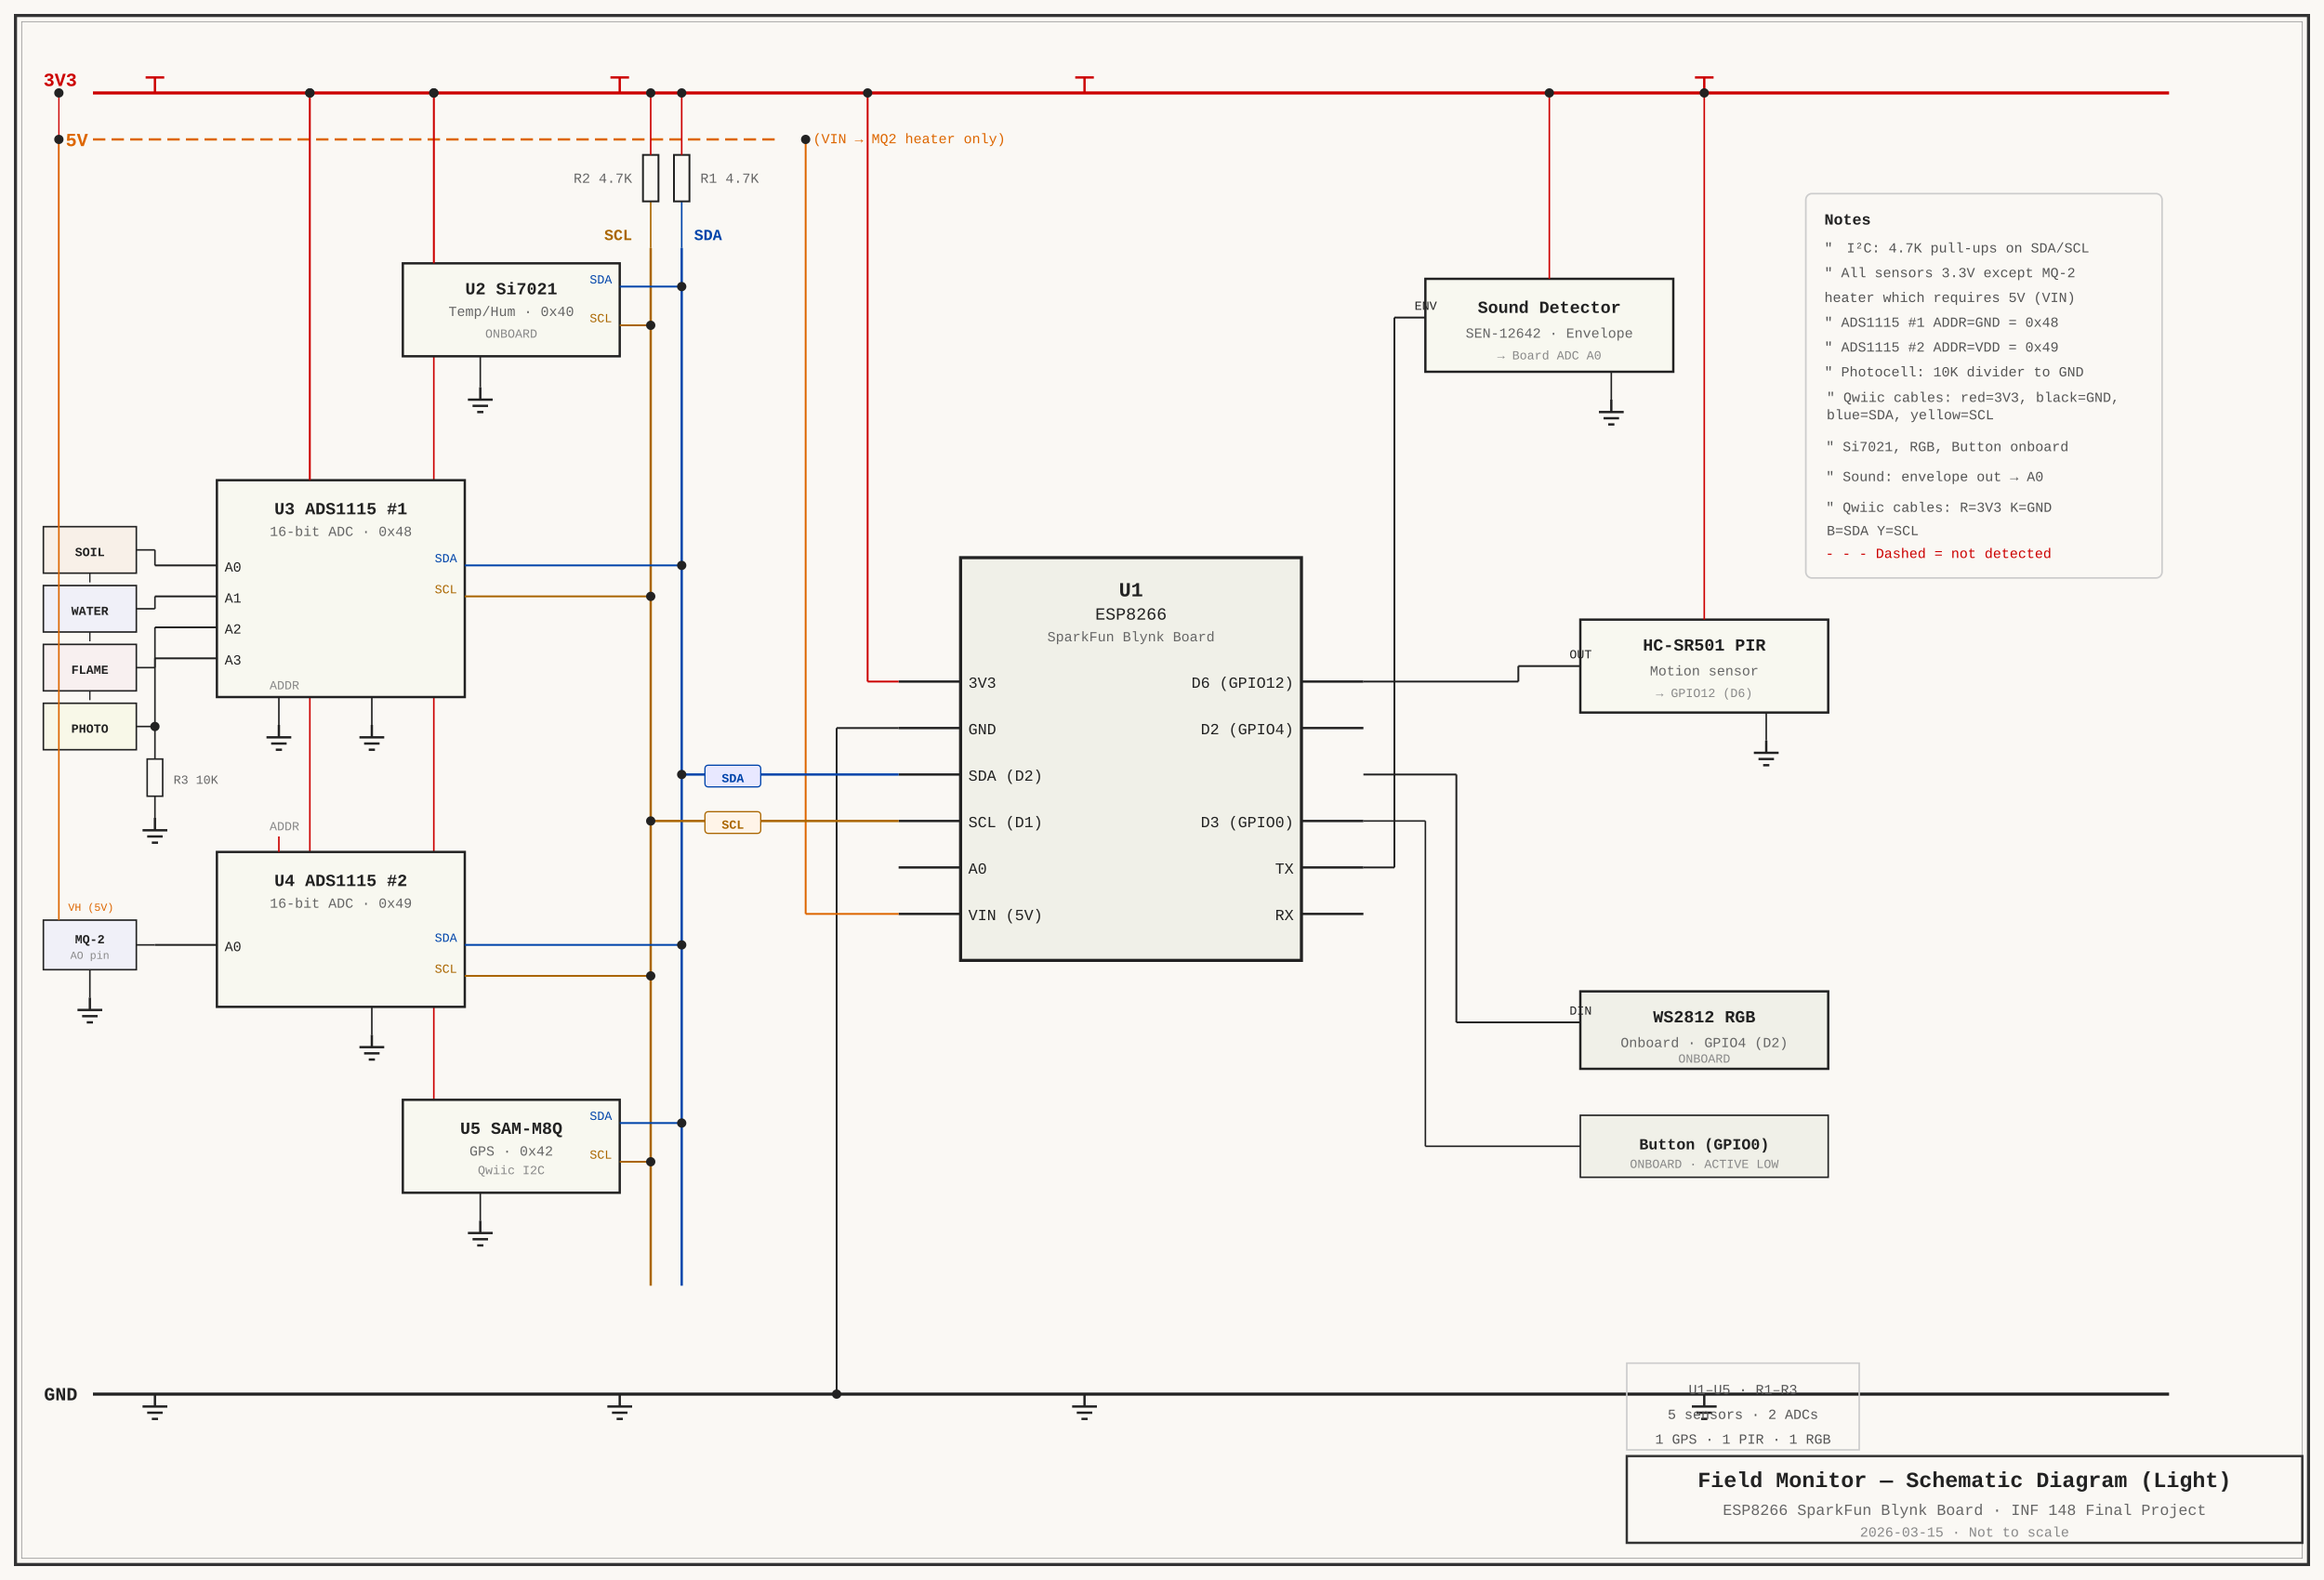
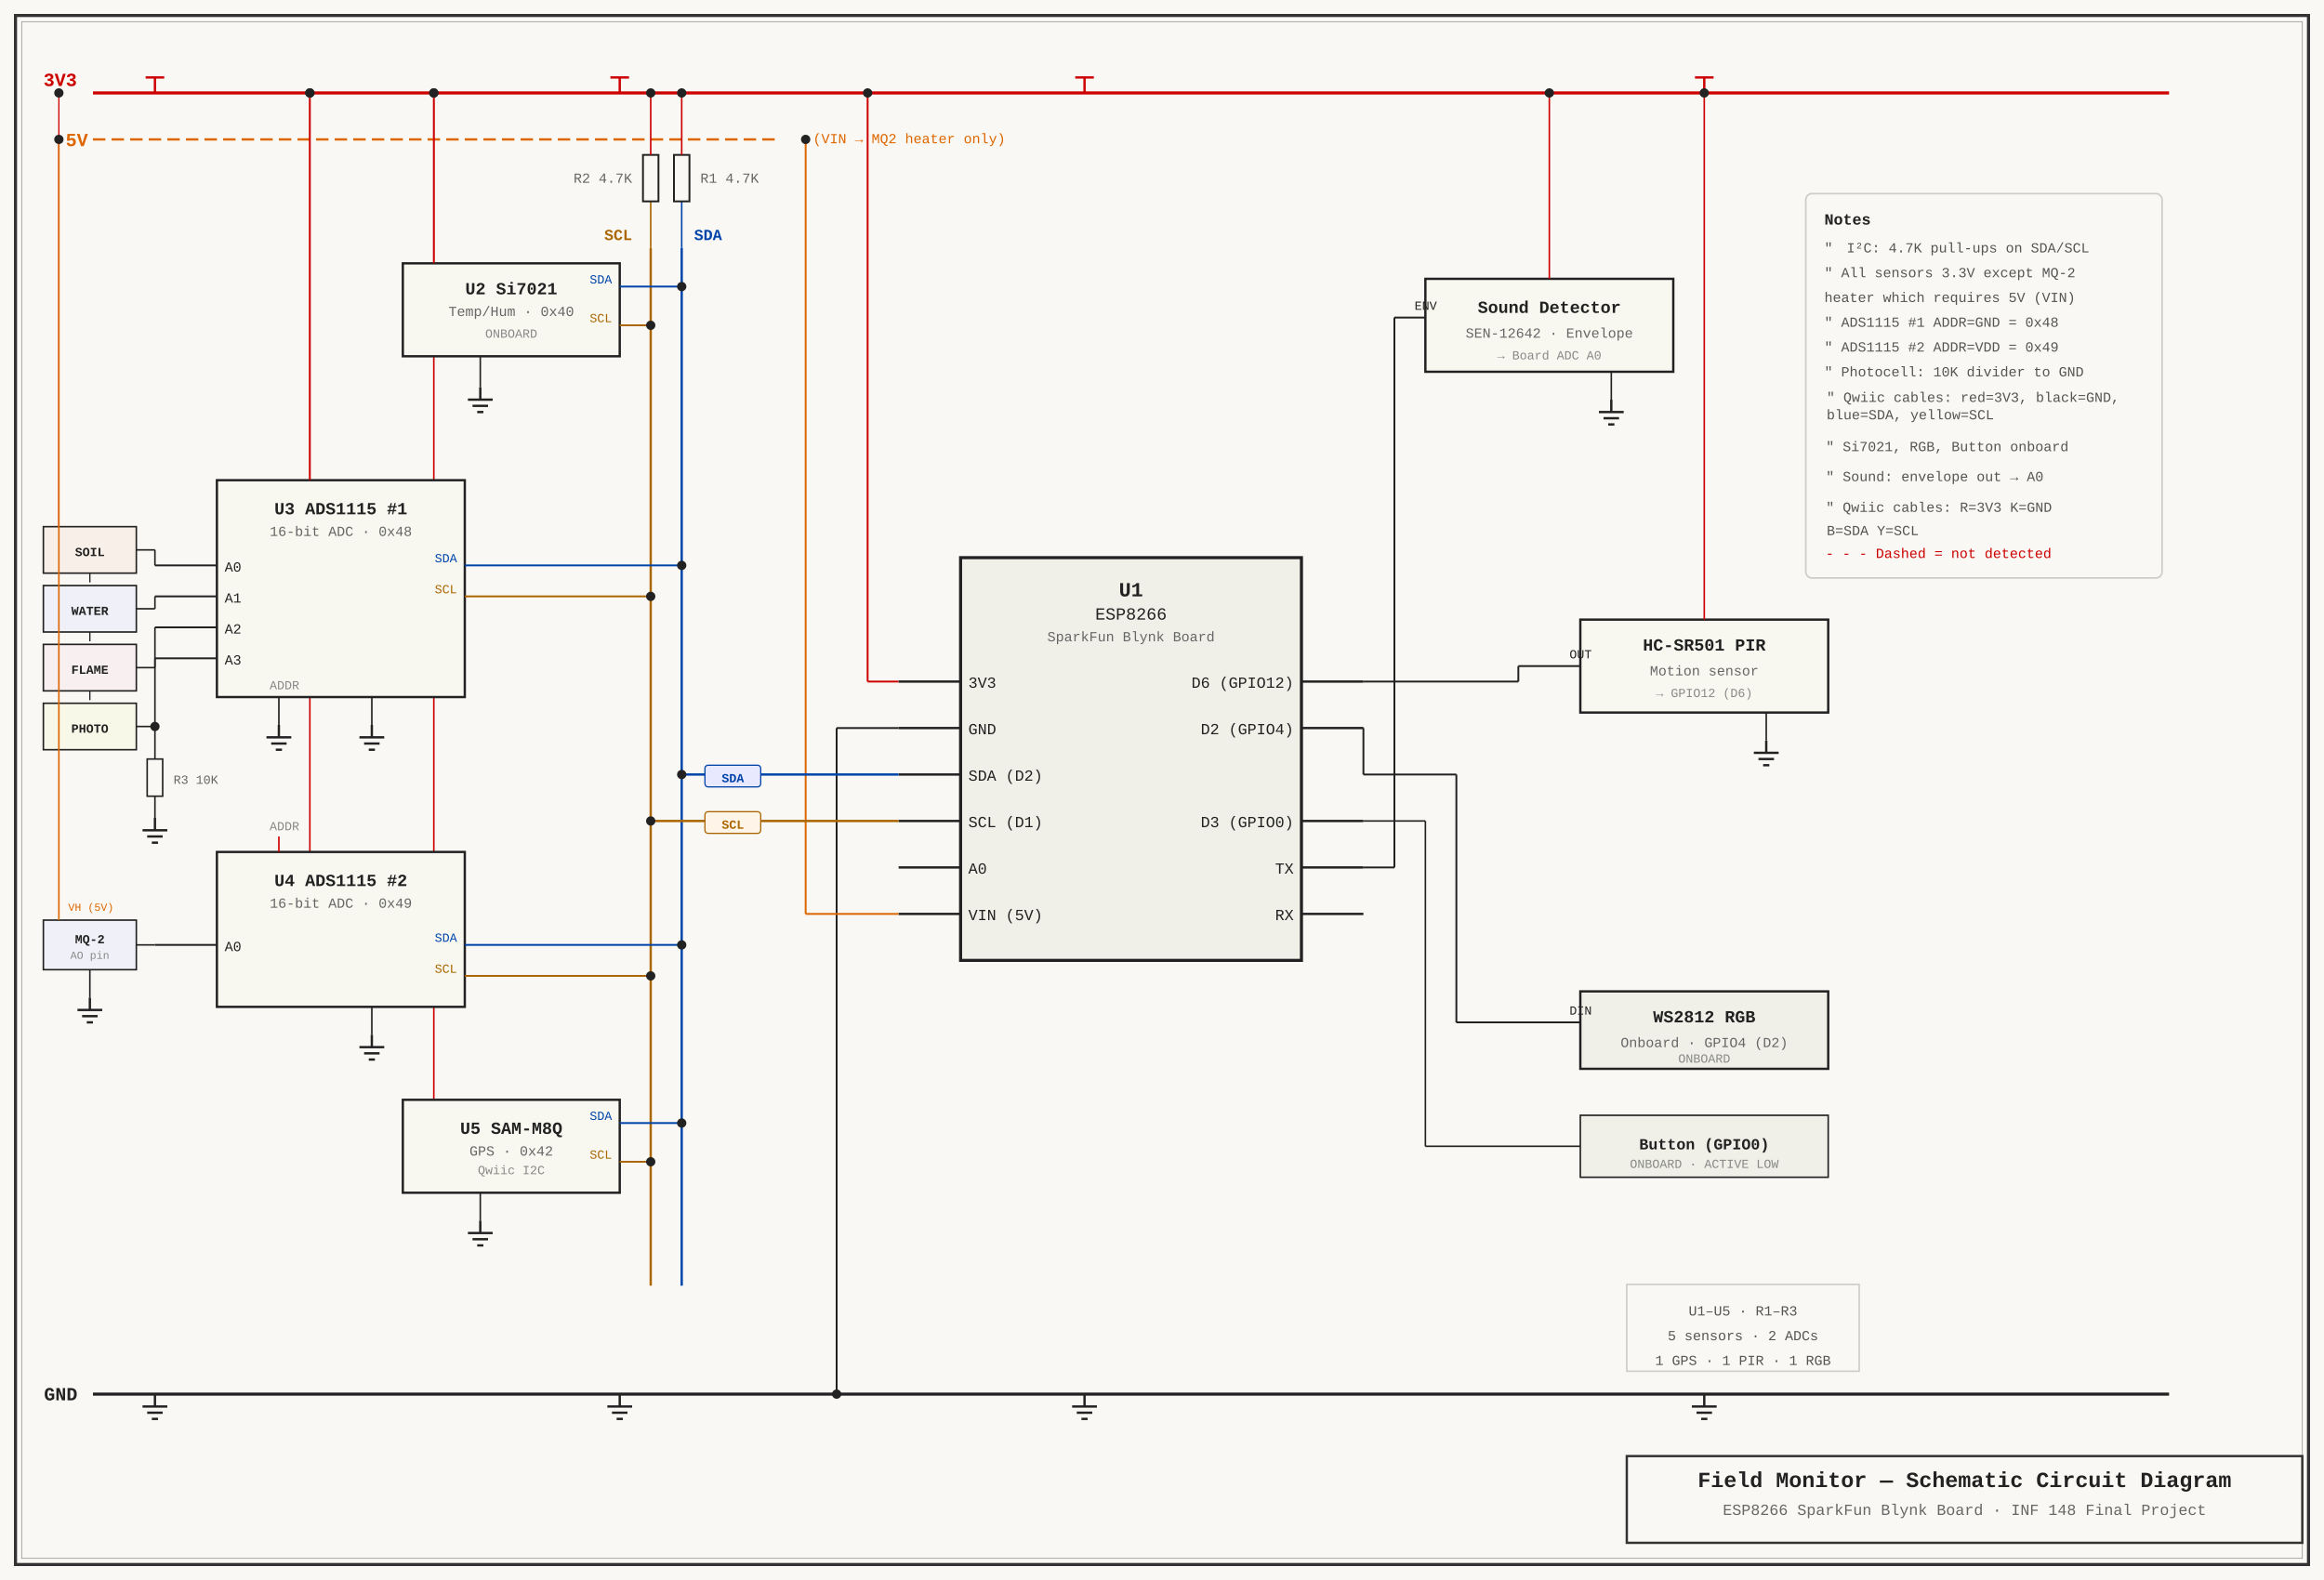
<svg xmlns="http://www.w3.org/2000/svg" xmlns:xlink="http://www.w3.org/1999/xlink" width="1500" height="1020" viewBox="0 0 1500 1020" font-family="'Courier New', 'JetBrains Mono', monospace" version="1.1" id="svg126">
  <defs id="defs6">
    <g id="gnd">
      <line x1="0" y1="0" x2="0" y2="8" stroke="#222" stroke-width="1.5" id="line1" />
      <line x1="-8" y1="8" x2="8" y2="8" stroke="#222" stroke-width="1.5" id="line2" />
      <line x1="-5" y1="12" x2="5" y2="12" stroke="#222" stroke-width="1.5" id="line3" />
      <line x1="-2" y1="16" x2="2" y2="16" stroke="#222" stroke-width="1.5" id="line4" />
    </g>
    <g id="vcc">
      <line x1="0" y1="0" x2="0" y2="-10" stroke="#c00" stroke-width="1.5" id="line5" />
      <line x1="-6" y1="-10" x2="6" y2="-10" stroke="#c00" stroke-width="1.5" id="line6" />
    </g>
    <circle id="jct" r="3" fill="#222" />
  </defs>
  <rect width="1500" height="1020" fill="#faf8f4" id="rect6" />
  <rect x="10" y="10" width="1480" height="1000" fill="none" stroke="#333" stroke-width="2" id="rect7" />
  <rect x="14" y="14" width="1472" height="992" fill="none" stroke="#999" stroke-width="0.5" id="rect8" />
  <rect x="1050" y="940" width="436" height="56" fill="none" stroke="#333" stroke-width="1.5" id="rect9" />
-   <text x="1268" y="960" text-anchor="middle" fill="#222" font-size="14" font-weight="700" id="text9">Field Monitor — Schematic Diagram (Light)</text>
+   <text x="1268" y="960" text-anchor="middle" fill="#222222" font-size="14px" font-weight="700" id="text9">Field Monitor — Schematic Circuit Diagram</text>
  <text x="1268" y="978" text-anchor="middle" fill="#666" font-size="10" id="text10">ESP8266 SparkFun Blynk Board · INF 148 Final Project</text>
-   <text x="1268" y="992" text-anchor="middle" fill="#888" font-size="9" id="text11">2026-03-15 · Not to scale</text>
  <line x1="60" y1="60" x2="1400" y2="60" stroke="#c00" stroke-width="2" id="line11" />
  <text x="49.661" y="55.537" text-anchor="end" fill="#cc0000" font-size="12px" font-weight="700" id="text12">3V3</text>
  <use xlink:href="#vcc" x="100" y="60" id="use12" />
  <use xlink:href="#vcc" x="400" y="60" id="use13" />
  <use xlink:href="#vcc" x="700" y="60" id="use14" />
  <use xlink:href="#vcc" x="1100" y="60" id="use15" />
  <line x1="60" y1="90" x2="500" y2="90" stroke="#d60" stroke-width="1.5" stroke-dasharray="8,4" id="line15" />
  <text x="56.771" y="94.339" text-anchor="end" fill="#dd6600" font-size="12px" font-weight="700" id="text15">5V</text>
  <line x1="60" y1="900" x2="1400" y2="900" stroke="#222" stroke-width="2" id="line16" />
  <text x="50" y="904" text-anchor="end" fill="#222" font-size="12" font-weight="700" id="text17">GND</text>
  <use xlink:href="#gnd" x="100" y="900" id="use17" />
  <use xlink:href="#gnd" x="400" y="900" id="use18" />
  <use xlink:href="#gnd" x="700" y="900" id="use19" />
  <use xlink:href="#gnd" x="1100" y="900" id="use20" />
  <rect x="620" y="360" width="220" height="260" rx="0" fill="#f0f0e8" stroke="#222" stroke-width="2" id="rect20" />
  <text x="730" y="385" text-anchor="middle" fill="#222" font-size="13" font-weight="700" id="text20">U1</text>
  <text x="730" y="400" text-anchor="middle" fill="#222" font-size="11" id="text21">ESP8266</text>
  <text x="730" y="414" text-anchor="middle" fill="#666" font-size="9" id="text22">SparkFun Blynk Board</text>
  <line x1="580" y1="440" x2="620" y2="440" stroke="#222" stroke-width="1.5" id="line22" />
  <text x="625" y="444" fill="#222" font-size="10" id="text23">3V3</text>
  <line x1="580" y1="470" x2="620" y2="470" stroke="#222" stroke-width="1.5" id="line23" />
  <text x="625" y="474" fill="#222" font-size="10" id="text24">GND</text>
  <line x1="580" y1="500" x2="620" y2="500" stroke="#222" stroke-width="1.5" id="line24" />
  <text x="625" y="504" fill="#222" font-size="10" id="text25">SDA (D2)</text>
  <line x1="580" y1="530" x2="620" y2="530" stroke="#222" stroke-width="1.5" id="line25" />
  <text x="625" y="534" fill="#222" font-size="10" id="text26">SCL (D1)</text>
  <line x1="580" y1="560" x2="620" y2="560" stroke="#222" stroke-width="1.5" id="line26" />
  <text x="625" y="564" fill="#222" font-size="10" id="text27">A0</text>
  <line x1="580" y1="590" x2="620" y2="590" stroke="#222" stroke-width="1.5" id="line27" />
  <text x="625" y="594" fill="#222" font-size="10" id="text28">VIN (5V)</text>
  <line x1="840" y1="440" x2="880" y2="440" stroke="#222" stroke-width="1.5" id="line28" />
  <text x="835" y="444" text-anchor="end" fill="#222" font-size="10" id="text29">D6 (GPIO12)</text>
  <line x1="840" y1="470" x2="880" y2="470" stroke="#222" stroke-width="1.5" id="line29" />
  <text x="835" y="474" text-anchor="end" fill="#222" font-size="10" id="text30">D2 (GPIO4)</text>
  <line x1="840" y1="530" x2="880" y2="530" stroke="#222" stroke-width="1.5" id="line30" />
  <text x="835" y="534" text-anchor="end" fill="#222" font-size="10" id="text31">D3 (GPIO0)</text>
  <line x1="840" y1="560" x2="880" y2="560" stroke="#222" stroke-width="1.5" id="line31" />
  <text x="835" y="564" text-anchor="end" fill="#222" font-size="10" id="text32">TX</text>
  <line x1="840" y1="590" x2="880" y2="590" stroke="#222" stroke-width="1.5" id="line32" />
  <text x="835" y="594" text-anchor="end" fill="#222" font-size="10" id="text33">RX</text>
  <line x1="580" y1="440" x2="560" y2="440" stroke="#c00" stroke-width="1.2" id="line33" />
  <line x1="560" y1="440" x2="560" y2="60" stroke="#c00" stroke-width="1.2" id="line34" />
  <use xlink:href="#jct" x="560" y="60" id="use34" />
  <line x1="580" y1="470" x2="540" y2="470" stroke="#222" stroke-width="1.2" id="line35" />
  <line x1="540" y1="470" x2="540" y2="900" stroke="#222" stroke-width="1.2" id="line36" />
  <use xlink:href="#jct" x="540" y="900" id="use36" />
  <line x1="580" y1="590" x2="520" y2="590" stroke="#d60" stroke-width="1.2" id="line37" />
  <line x1="520" y1="590" x2="520" y2="90" stroke="#d60" stroke-width="1.2" id="line38" />
  <use xlink:href="#jct" x="520" y="90" id="use38" />
  <line x1="580" y1="500" x2="440" y2="500" stroke="#04a" stroke-width="1.5" id="line39" />
  <line x1="440" y1="160" x2="440" y2="830" stroke="#04a" stroke-width="1.5" id="line40" />
  <use xlink:href="#jct" x="440" y="500" id="use40" />
  <text x="448" y="155" fill="#04a" font-size="10" font-weight="700" id="text40">SDA</text>
  <line x1="580" y1="530" x2="420" y2="530" stroke="#a60" stroke-width="1.5" id="line41" />
  <line x1="420" y1="160" x2="420" y2="830" stroke="#a60" stroke-width="1.5" id="line42" />
  <use xlink:href="#jct" x="420" y="530" id="use42" />
  <text x="408" y="155" text-anchor="end" fill="#a60" font-size="10" font-weight="700" id="text42">SCL</text>
  <line x1="440" y1="160" x2="440" y2="130" stroke="#04a" stroke-width="1" id="line43" />
  <rect x="435" y="100" width="10" height="30" fill="none" stroke="#222" stroke-width="1.2" id="rect43" />
  <line x1="440" y1="100" x2="440" y2="60" stroke="#c00" stroke-width="1" id="line44" />
  <use xlink:href="#jct" x="440" y="60" id="use44" />
  <text x="452" y="118" fill="#666" font-size="9" id="text44">R1 4.7K</text>
  <line x1="420" y1="160" x2="420" y2="130" stroke="#a60" stroke-width="1" id="line45" />
  <line x1="280" y1="710" x2="280" y2="60" stroke="#c00" stroke-width="1" id="line89" />
  <rect x="415" y="100" width="10" height="30" fill="none" stroke="#222" stroke-width="1.2" id="rect45" />
  <line x1="420" y1="100" x2="420" y2="60" stroke="#c00" stroke-width="1" id="line46" />
  <use xlink:href="#jct" x="420" y="60" id="use46" />
  <text x="408" y="118" text-anchor="end" fill="#666" font-size="9" id="text46">R2 4.7K</text>
  <rect x="260" y="170" width="140" height="60" fill="#f8f8f0" stroke="#222" stroke-width="1.5" id="rect46" />
  <text x="330" y="190" text-anchor="middle" fill="#222" font-size="11" font-weight="700" id="text47">U2 Si7021</text>
  <text x="330" y="204" text-anchor="middle" fill="#666" font-size="9" id="text48">Temp/Hum · 0x40</text>
  <text x="330" y="218" text-anchor="middle" fill="#888" font-size="8" id="text49">ONBOARD</text>
  <line x1="400" y1="185" x2="440" y2="185" stroke="#04a" stroke-width="1.2" id="line49" />
  <use xlink:href="#jct" x="440" y="185" id="use49" />
  <text x="395" y="183" text-anchor="end" fill="#04a" font-size="8" id="text50">SDA</text>
  <line x1="400" y1="210" x2="420" y2="210" stroke="#a60" stroke-width="1.2" id="line50" />
  <use xlink:href="#jct" x="420" y="210" id="use50" />
  <text x="395" y="208" text-anchor="end" fill="#a60" font-size="8" id="text51">SCL</text>
  <line x1="280" y1="170" x2="280" y2="60" stroke="#c00" stroke-width="1" id="line51" />
  <use xlink:href="#jct" x="280" y="60" id="use51" />
  <line x1="200" y1="550" x2="200" y2="60" stroke="#c00" stroke-width="1" id="line78" />
  <line x1="310" y1="230" x2="310" y2="250" stroke="#222" stroke-width="1" id="line52" />
  <use xlink:href="#gnd" x="310" y="250" id="use52" />
  <rect x="140" y="310" width="160" height="140" fill="#f8f8f0" stroke="#222" stroke-width="1.5" id="rect52" />
  <text x="220" y="332" text-anchor="middle" fill="#222" font-size="11" font-weight="700" id="text52">U3 ADS1115 #1</text>
  <text x="220" y="346" text-anchor="middle" fill="#666" font-size="9" id="text53">16-bit ADC · 0x48</text>
  <line x1="300" y1="365" x2="440" y2="365" stroke="#04a" stroke-width="1.2" id="line53" />
  <use xlink:href="#jct" x="440" y="365" id="use53" />
  <text x="295" y="363" text-anchor="end" fill="#04a" font-size="8" id="text54">SDA</text>
  <line x1="300" y1="385" x2="420" y2="385" stroke="#a60" stroke-width="1.2" id="line54" />
  <use xlink:href="#jct" x="420" y="385" id="use54" />
  <text x="295" y="383" text-anchor="end" fill="#a60" font-size="8" id="text55">SCL</text>
  <line x1="200" y1="310" x2="200" y2="60" stroke="#c00" stroke-width="1" id="line55" />
  <use xlink:href="#jct" x="200" y="60" id="use55" />
  <line x1="240" y1="450" x2="240" y2="468" stroke="#222" stroke-width="1" id="line56" />
  <use xlink:href="#gnd" x="240" y="468" id="use56" />
  <line x1="180" y1="450" x2="180" y2="468" stroke="#222" stroke-width="1" id="line57" />
  <use xlink:href="#gnd" x="180" y="468" id="use57" />
  <text x="174" y="445" fill="#888" font-size="8" id="text57">ADDR</text>
  <line x1="100" y1="365" x2="140" y2="365" stroke="#222" stroke-width="1.2" id="line58" />
  <text x="145" y="369" fill="#222" font-size="9" id="text58">A0</text>
  <line x1="100" y1="385" x2="140" y2="385" stroke="#222" stroke-width="1.2" id="line59" />
  <text x="145" y="389" fill="#222" font-size="9" id="text59">A1</text>
  <line x1="100" y1="405" x2="140" y2="405" stroke="#222" stroke-width="1.2" id="line60" />
  <text x="145" y="409" fill="#222" font-size="9" id="text60">A2</text>
  <line x1="100" y1="425" x2="140" y2="425" stroke="#222" stroke-width="1.2" id="line61" />
  <text x="145" y="429" fill="#222" font-size="9" id="text61">A3</text>
  <rect x="28" y="340" width="60" height="30" fill="#f8f0e8" stroke="#222" stroke-width="1" id="rect61" />
  <text x="58" y="359" text-anchor="middle" fill="#222" font-size="8" font-weight="600" id="text62">SOIL</text>
  <line x1="88" y1="355" x2="100" y2="355" stroke="#222" stroke-width="1" id="line62" />
  <line x1="100" y1="355" x2="100" y2="365" stroke="#222" stroke-width="1" id="line63" />
  <rect x="28" y="378" width="60" height="30" fill="#f0f0f8" stroke="#222" stroke-width="1" id="rect63" />
  <text x="58" y="397" text-anchor="middle" fill="#222" font-size="8" font-weight="600" id="text63">WATER</text>
  <line x1="88" y1="393" x2="100" y2="393" stroke="#222" stroke-width="1" id="line64" />
  <line x1="100" y1="393" x2="100" y2="385" stroke="#222" stroke-width="1" id="line65" />
  <rect x="28" y="416" width="60" height="30" fill="#f8f0f0" stroke="#222" stroke-width="1" id="rect65" />
  <text x="58" y="435" text-anchor="middle" fill="#222" font-size="8" font-weight="600" id="text65">FLAME</text>
  <line x1="88" y1="431" x2="100" y2="431" stroke="#222" stroke-width="1" id="line66" />
  <line x1="100" y1="431" x2="100" y2="405" stroke="#222" stroke-width="1" id="line67" />
  <rect x="28" y="454" width="60" height="30" fill="#f8f8e8" stroke="#222" stroke-width="1" id="rect67" />
  <text x="58" y="473" text-anchor="middle" fill="#222" font-size="8" font-weight="600" id="text67">PHOTO</text>
  <line x1="88" y1="469" x2="100" y2="469" stroke="#222" stroke-width="1" id="line68" />
  <line x1="100" y1="469" x2="100" y2="425" stroke="#222" stroke-width="1" id="line69" />
  <line x1="100" y1="469" x2="100" y2="490" stroke="#222" stroke-width="1" id="line70" />
  <use xlink:href="#jct" x="100" y="469" id="use70" />
  <rect x="95" y="490" width="10" height="24" fill="none" stroke="#222" stroke-width="1" id="rect70" />
  <line x1="100" y1="514" x2="100" y2="528" stroke="#222" stroke-width="1" id="line71" />
  <use xlink:href="#gnd" x="100" y="528" id="use71" />
  <text x="112" y="506" fill="#666" font-size="8" id="text71">R3 10K</text>
  <line x1="58" y1="370" x2="58" y2="376" stroke="#222" stroke-width="0.8" id="line72" />
  <line x1="58" y1="408" x2="58" y2="414" stroke="#222" stroke-width="0.8" id="line73" />
  <line x1="58" y1="446" x2="58" y2="452" stroke="#222" stroke-width="0.8" id="line74" />
  <line x1="38" y1="340" x2="38" y2="60" stroke="#c00" stroke-width="0.8" id="line75" />
  <use xlink:href="#jct" x="38" y="60" id="use75" />
  <rect x="140" y="550" width="160" height="100" fill="#f8f8f0" stroke="#222" stroke-width="1.5" id="rect75" />
  <text x="220" y="572" text-anchor="middle" fill="#222" font-size="11" font-weight="700" id="text75">U4 ADS1115 #2</text>
  <text x="220" y="586" text-anchor="middle" fill="#666" font-size="9" id="text76">16-bit ADC · 0x49</text>
  <line x1="300" y1="610" x2="440" y2="610" stroke="#04a" stroke-width="1.2" id="line76" />
  <use xlink:href="#jct" x="440" y="610" id="use76" />
  <text x="295" y="608" text-anchor="end" fill="#04a" font-size="8" id="text77">SDA</text>
  <line x1="300" y1="630" x2="420" y2="630" stroke="#a60" stroke-width="1.2" id="line77" />
  <use xlink:href="#jct" x="420" y="630" id="use77" />
  <text x="295" y="628" text-anchor="end" fill="#a60" font-size="8" id="text78">SCL</text>
  <use xlink:href="#jct" x="200" y="60" id="use78" />
  <line x1="240" y1="650" x2="240" y2="668" stroke="#222" stroke-width="1" id="line79" />
  <use xlink:href="#gnd" x="240" y="668" id="use79" />
  <line x1="180" y1="550" x2="180" y2="540" stroke="#c00" stroke-width="1" id="line80" />
  <text x="174" y="536" fill="#888" font-size="8" id="text80">ADDR</text>
  <line x1="100" y1="610" x2="140" y2="610" stroke="#222" stroke-width="1.2" id="line81" />
  <text x="145" y="614" fill="#222" font-size="9" id="text81">A0</text>
  <rect x="28" y="594" width="60" height="32" fill="#f0f0f8" stroke="#222" stroke-width="1" id="rect81" />
  <text x="58" y="609" text-anchor="middle" fill="#222" font-size="8" font-weight="600" id="text82">MQ-2</text>
  <text x="58" y="619" text-anchor="middle" fill="#888" font-size="7" id="text83">AO pin</text>
  <line x1="88" y1="610" x2="100" y2="610" stroke="#222" stroke-width="1" id="line83" />
  <line x1="38" y1="594" x2="38" y2="90" stroke="#d60" stroke-width="1" id="line84" />
  <use xlink:href="#jct" x="38" y="90" id="use84" />
  <text x="44" y="588" fill="#d60" font-size="7" id="text84">VH (5V)</text>
  <line x1="58" y1="626" x2="58" y2="644" stroke="#222" stroke-width="1" id="line85" />
  <use xlink:href="#gnd" x="58" y="644" id="use85" />
  <rect x="260" y="710" width="140" height="60" fill="#f8f8f0" stroke="#222" stroke-width="1.5" id="rect85" />
  <text x="330" y="732" text-anchor="middle" fill="#222" font-size="11" font-weight="700" id="text85">U5 SAM-M8Q</text>
  <text x="524.726" y="92.477" fill="#dd6600" font-size="9px" id="text16">(VIN  → MQ2 heater only)</text>
  <text x="330" y="746" text-anchor="middle" fill="#666" font-size="9" id="text86">GPS · 0x42</text>
  <text x="330" y="758" text-anchor="middle" fill="#888" font-size="8" id="text87">Qwiic I2C</text>
  <line x1="400" y1="725" x2="440" y2="725" stroke="#04a" stroke-width="1.2" id="line87" />
  <use xlink:href="#jct" x="440" y="725" id="use87" />
  <text x="395" y="723" text-anchor="end" fill="#04a" font-size="8" id="text88">SDA</text>
  <line x1="400" y1="750" x2="420" y2="750" stroke="#a60" stroke-width="1.2" id="line88" />
  <use xlink:href="#jct" x="420" y="750" id="use88" />
  <text x="395" y="748" text-anchor="end" fill="#a60" font-size="8" id="text89">SCL</text>
  <use xlink:href="#jct" x="280" y="60" id="use89" />
  <line x1="310" y1="770" x2="310" y2="788" stroke="#222" stroke-width="1" id="line90" />
  <use xlink:href="#gnd" x="310" y="788" id="use90" />
  <rect x="920" y="180" width="160" height="60" fill="#f8f8f0" stroke="#222" stroke-width="1.5" id="rect90" />
  <text x="1000" y="202" text-anchor="middle" fill="#222" font-size="11" font-weight="700" id="text90">Sound Detector</text>
  <text x="1000" y="218" text-anchor="middle" fill="#666" font-size="9" id="text91">SEN-12642 · Envelope</text>
  <text x="1000" y="232" text-anchor="middle" fill="#888" font-size="8" id="text92">→ Board ADC A0</text>
  <line x1="920" y1="205" x2="900" y2="205" stroke="#222" stroke-width="1.2" id="line92" />
  <text x="913" y="200" fill="#222" font-size="8" id="text93">ENV</text>
  <line x1="900" y1="205" x2="900" y2="560" stroke="#222" stroke-width="1.2" id="line93" />
  <line x1="880" y1="560" x2="900" y2="560" stroke="#222" stroke-width="1.2" id="line94" />
  <line x1="1000" y1="180" x2="1000" y2="60" stroke="#c00" stroke-width="1" id="line95" />
  <use xlink:href="#jct" x="1000" y="60" id="use95" />
  <line x1="1040" y1="240" x2="1040" y2="258" stroke="#222" stroke-width="1" id="line96" />
  <use xlink:href="#gnd" x="1040" y="258" id="use96" />
  <rect x="1020" y="400" width="160" height="60" fill="#f8f8f0" stroke="#222" stroke-width="1.5" id="rect96" />
  <text x="1100" y="420" text-anchor="middle" fill="#222" font-size="11" font-weight="700" id="text96">HC-SR501 PIR</text>
  <text x="1100" y="436" text-anchor="middle" fill="#666" font-size="9" id="text97">Motion sensor</text>
  <text x="1100" y="450" text-anchor="middle" fill="#888" font-size="8" id="text98">→ GPIO12 (D6)</text>
  <line x1="1020" y1="430" x2="980" y2="430" stroke="#222" stroke-width="1.2" id="line98" />
  <text x="1013" y="425" fill="#222" font-size="8" id="text99">OUT</text>
  <line x1="980" y1="430" x2="980" y2="440" stroke="#222" stroke-width="1.2" id="line99" />
  <line x1="880" y1="440" x2="980" y2="440" stroke="#222" stroke-width="1.2" id="line100" />
  <line x1="1100" y1="400" x2="1100" y2="60" stroke="#c00" stroke-width="1" id="line101" />
  <use xlink:href="#jct" x="1100" y="60" id="use101" />
  <line x1="1140" y1="460" x2="1140" y2="478" stroke="#222" stroke-width="1" id="line102" />
  <use xlink:href="#gnd" x="1140" y="478" id="use102" />
  <rect x="1020" y="640" width="160" height="50" fill="#f0f0e8" stroke="#222" stroke-width="1.5" id="rect102" />
  <text x="1100" y="660" text-anchor="middle" fill="#222" font-size="11" font-weight="700" id="text102">WS2812 RGB</text>
  <text x="1100" y="676" text-anchor="middle" fill="#666" font-size="9" id="text103">Onboard · GPIO4 (D2)</text>
  <text x="1100" y="686" text-anchor="middle" fill="#888" font-size="8" id="text104">ONBOARD</text>
  <line x1="1020" y1="660" x2="940" y2="660" stroke="#222" stroke-width="1.2" id="line104" />
  <text x="1013" y="655" fill="#222" font-size="8" id="text105">DIN</text>
  <line x1="940" y1="500" x2="940" y2="660" stroke="#222" stroke-width="1.2" id="line105" />
+   <line x1="880" y1="470" x2="880" y2="500" stroke="#222" stroke-width="1.2" id="line105b" />
  <line x1="880" y1="500" x2="940" y2="500" stroke="#222" stroke-width="1.2" id="line106" />
  <rect x="1020" y="720" width="160" height="40" fill="#f0f0e8" stroke="#222" stroke-width="1" id="rect106" />
  <text x="1100" y="742" text-anchor="middle" fill="#222" font-size="10" font-weight="700" id="text106">Button (GPIO0)</text>
  <text x="1100" y="754" text-anchor="middle" fill="#888" font-size="8" id="text107">ONBOARD · ACTIVE LOW</text>
  <line x1="1020" y1="740" x2="920" y2="740" stroke="#222" stroke-width="1" id="line107" />
  <line x1="920" y1="530" x2="920" y2="740" stroke="#222" stroke-width="1" id="line108" />
  <line x1="880" y1="530" x2="920" y2="530" stroke="#222" stroke-width="1" id="line109" />
  <rect x="455" y="494" width="36" height="14" fill="#e8e8ff" stroke="#04a" stroke-width="0.8" rx="2" id="rect109" />
  <text x="473" y="505" text-anchor="middle" fill="#04a" font-size="8" font-weight="700" id="text109">SDA</text>
  <rect x="455" y="524" width="36" height="14" fill="#fff4e8" stroke="#a60" stroke-width="0.8" rx="2" id="rect110" />
  <text x="473" y="535" text-anchor="middle" fill="#a60" font-size="8" font-weight="700" id="text110">SCL</text>
  <rect x="1165.536" y="124.981" width="229.961" height="248.154" fill="none" stroke="#cccccc" stroke-width="1.039" rx="3.999" id="rect111" />
  <text x="1177.517" y="144.962" fill="#222222" font-size="10px" font-weight="700" id="text111">Notes</text>
  <text x="1177.517" y="162.962" fill="#555555" font-size="9px" id="text112">" I²C: 4.7K pull-ups on SDA/SCL</text>
  <text x="1177.517" y="178.962" fill="#555555" font-size="9px" id="text113">" All sensors 3.3V except MQ-2</text>
  <text x="1177.517" y="194.962" fill="#555555" font-size="9px" id="text114">heater which requires 5V (VIN)</text>
  <text x="1177.517" y="210.962" fill="#555555" font-size="9px" id="text115">" ADS1115 #1 ADDR=GND = 0x48</text>
  <text x="1177.517" y="226.962" fill="#555555" font-size="9px" id="text116">" ADS1115 #2 ADDR=VDD = 0x49</text>
  <text x="1177.517" y="242.962" fill="#555555" font-size="9px" id="text117">" Photocell: 10K divider to GND</text>
  <text x="1178.953" y="259.441" fill="#555555" font-size="9px" id="text118">
    <tspan id="tspan126" x="1178.953" y="259.441">" Qwiic cables: red=3V3, black=GND,</tspan>
    <tspan id="tspan127" x="1178.953" y="270.691">blue=SDA, yellow=SCL</tspan>
  </text>
  <text x="1178.523" y="291.24" fill="#555555" font-size="9px" id="text119">" Si7021, RGB, Button onboard</text>
  <text x="1178.523" y="310.591" fill="#555555" font-size="9px" id="text120">" Sound: envelope out → A0</text>
  <text x="1178.523" y="330.421" fill="#555555" font-size="9px" id="text121">" Qwiic cables: R=3V3 K=GND</text>
  <text x="1179.028" y="345.464" fill="#555555" font-size="9px" id="text122">B=SDA Y=SCL</text>
  <text x="1178.272" y="360.197" fill="#cc0000" font-size="9px" stroke-dasharray="4, 3" id="text123">- - - Dashed = not detected</text>
-   <rect x="1050" y="880" width="150" height="56" fill="none" stroke="#ccc" stroke-width="1" id="rect123" />
-   <text x="1125" y="900" text-anchor="middle" fill="#555" font-size="9" id="text124">U1–U5 · R1–R3</text>
-   <text x="1125" y="916" text-anchor="middle" fill="#555" font-size="9" id="text125">5 sensors · 2 ADCs</text>
-   <text x="1125" y="932" text-anchor="middle" fill="#555" font-size="9" id="text126">1 GPS · 1 PIR · 1 RGB</text>
+   <rect x="1050" y="829.22" width="150" height="56" fill="none" stroke="#cccccc" stroke-width="1" id="rect123" />
+   <text x="1125" y="849.22" text-anchor="middle" fill="#555555" font-size="9px" id="text124">U1–U5 · R1–R3</text>
+   <text x="1125" y="865.22" text-anchor="middle" fill="#555555" font-size="9px" id="text125">5 sensors · 2 ADCs</text>
+   <text x="1125" y="881.22" text-anchor="middle" fill="#555555" font-size="9px" id="text126">1 GPS · 1 PIR · 1 RGB</text>
+   <text xml:space="preserve" style="writing-mode:lr-tb;direction:ltr;fill:none;fill-opacity:0;fill-rule:evenodd" x="1364.975" y="1216.019" id="text1">
+     <tspan id="tspan1" x="1364.975" y="1216.019">--</tspan>
+   </text>
</svg>
